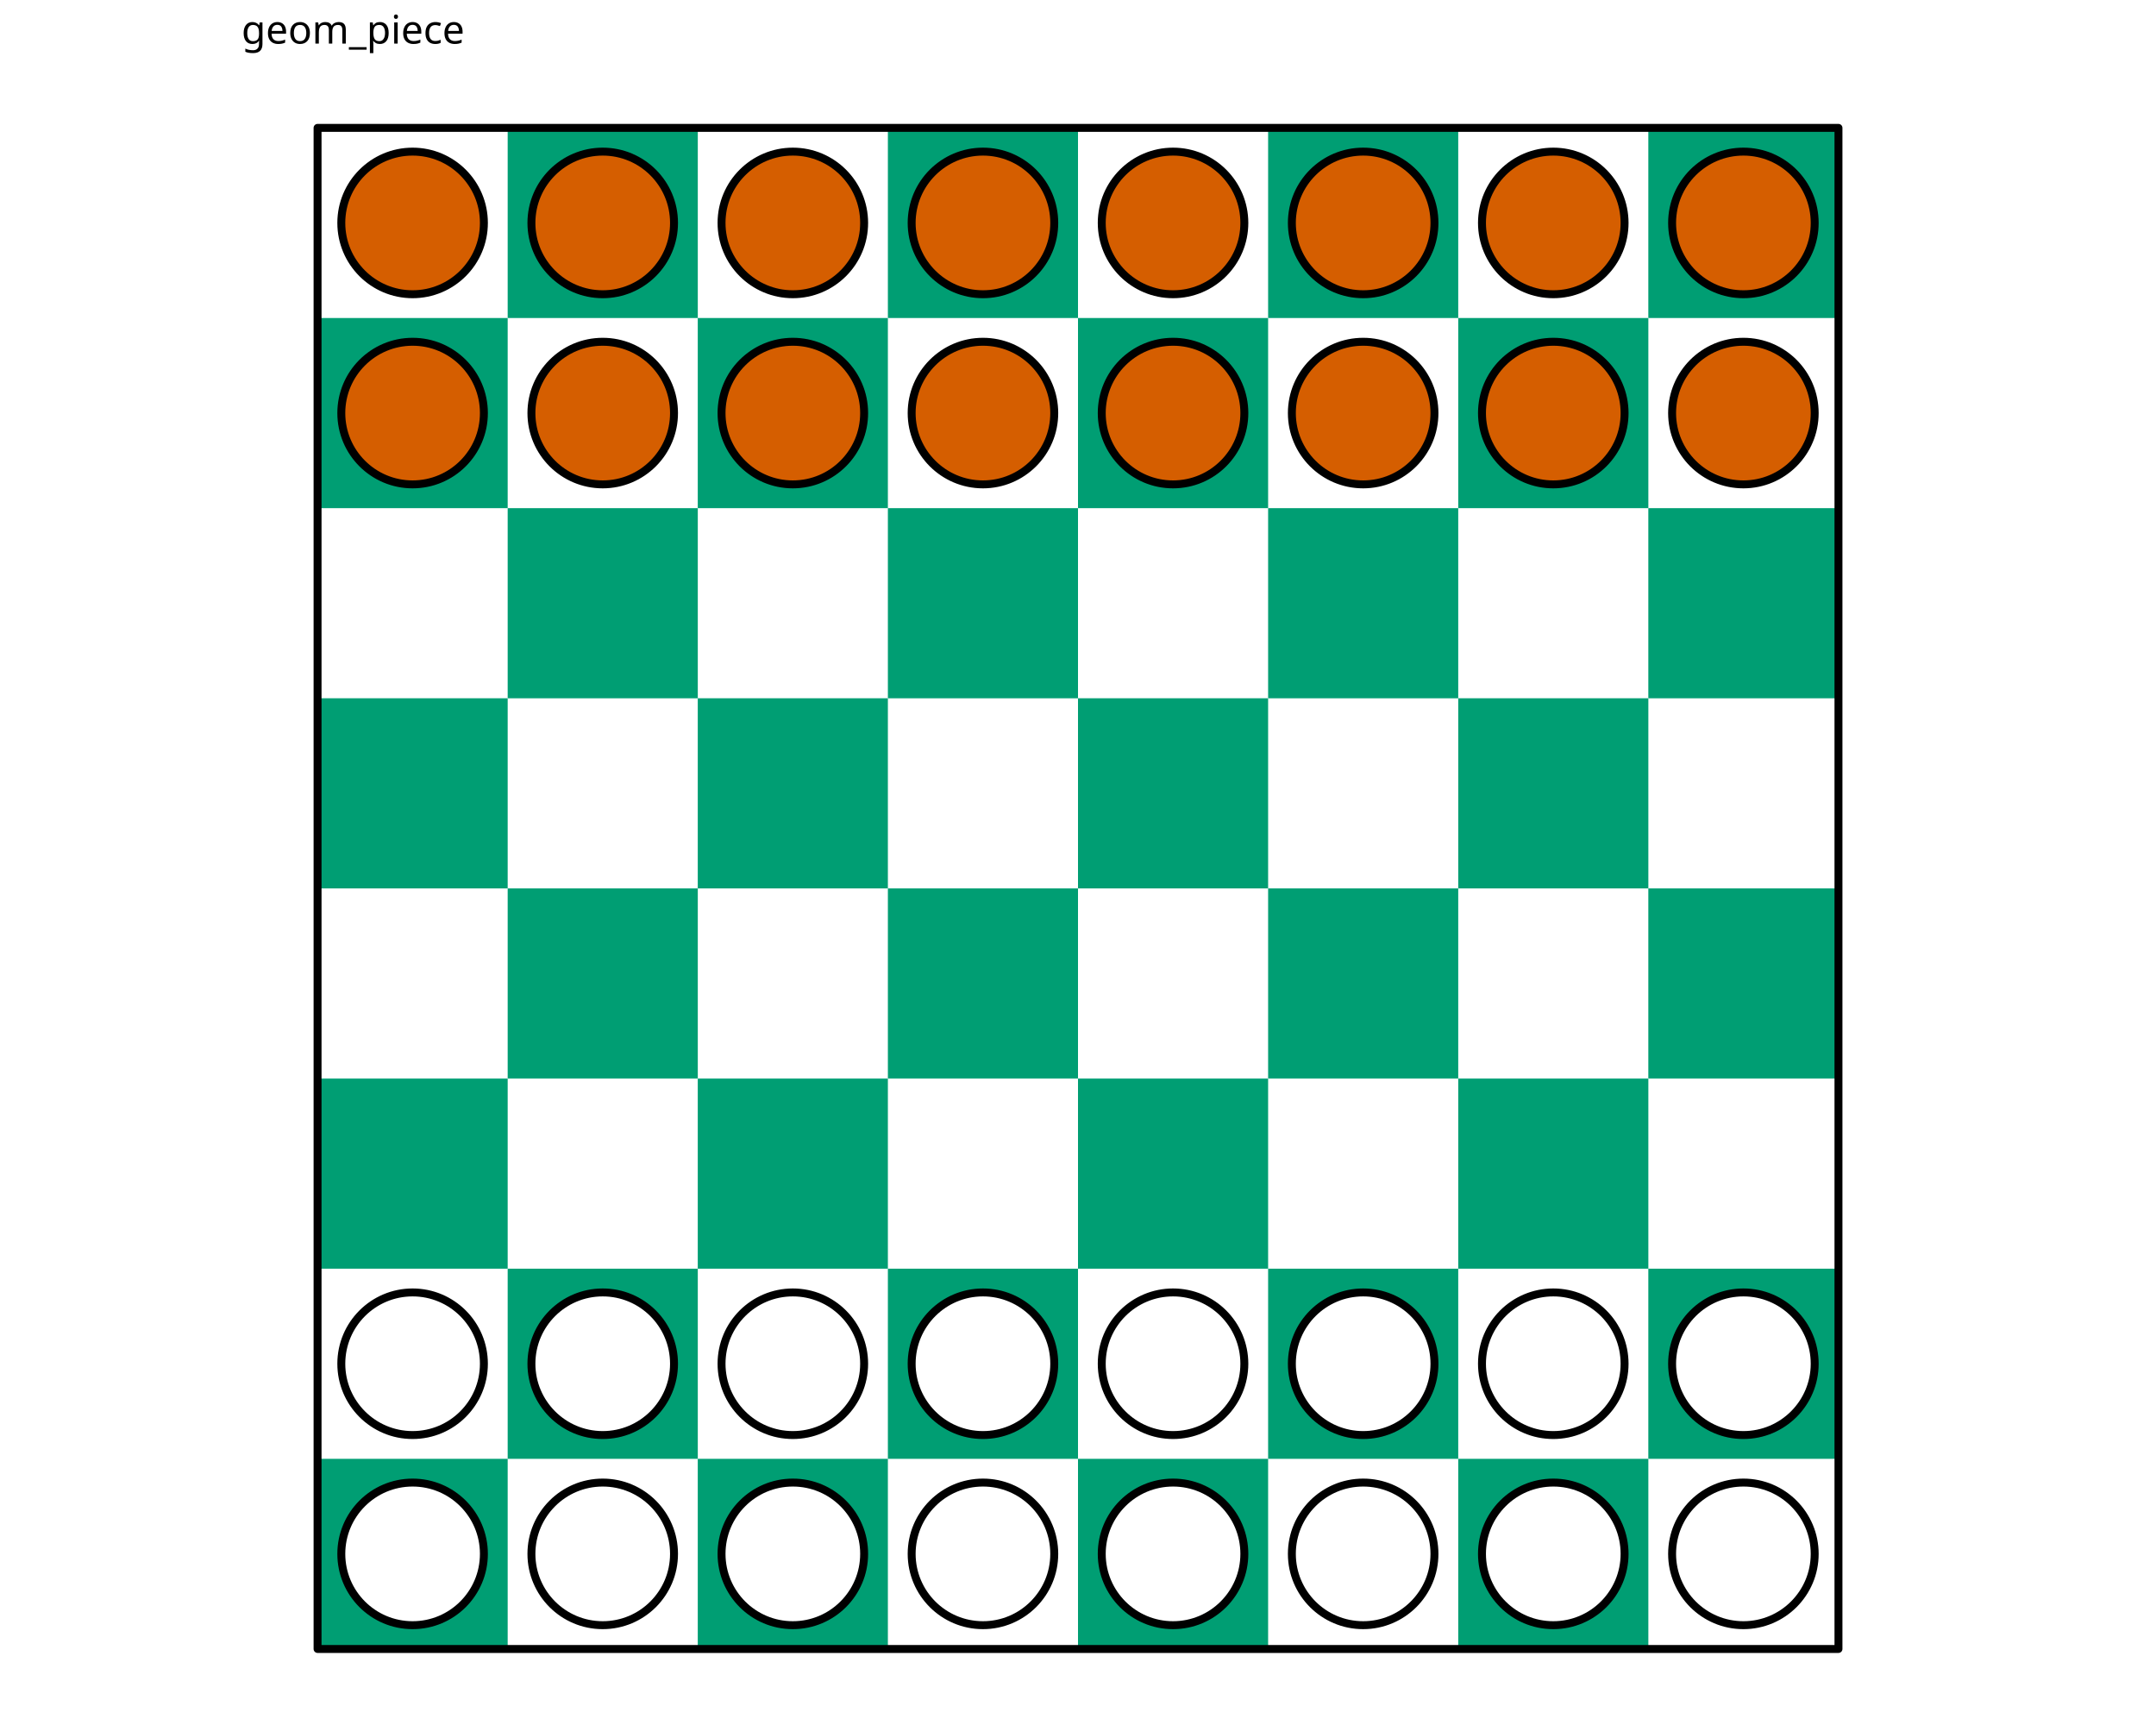
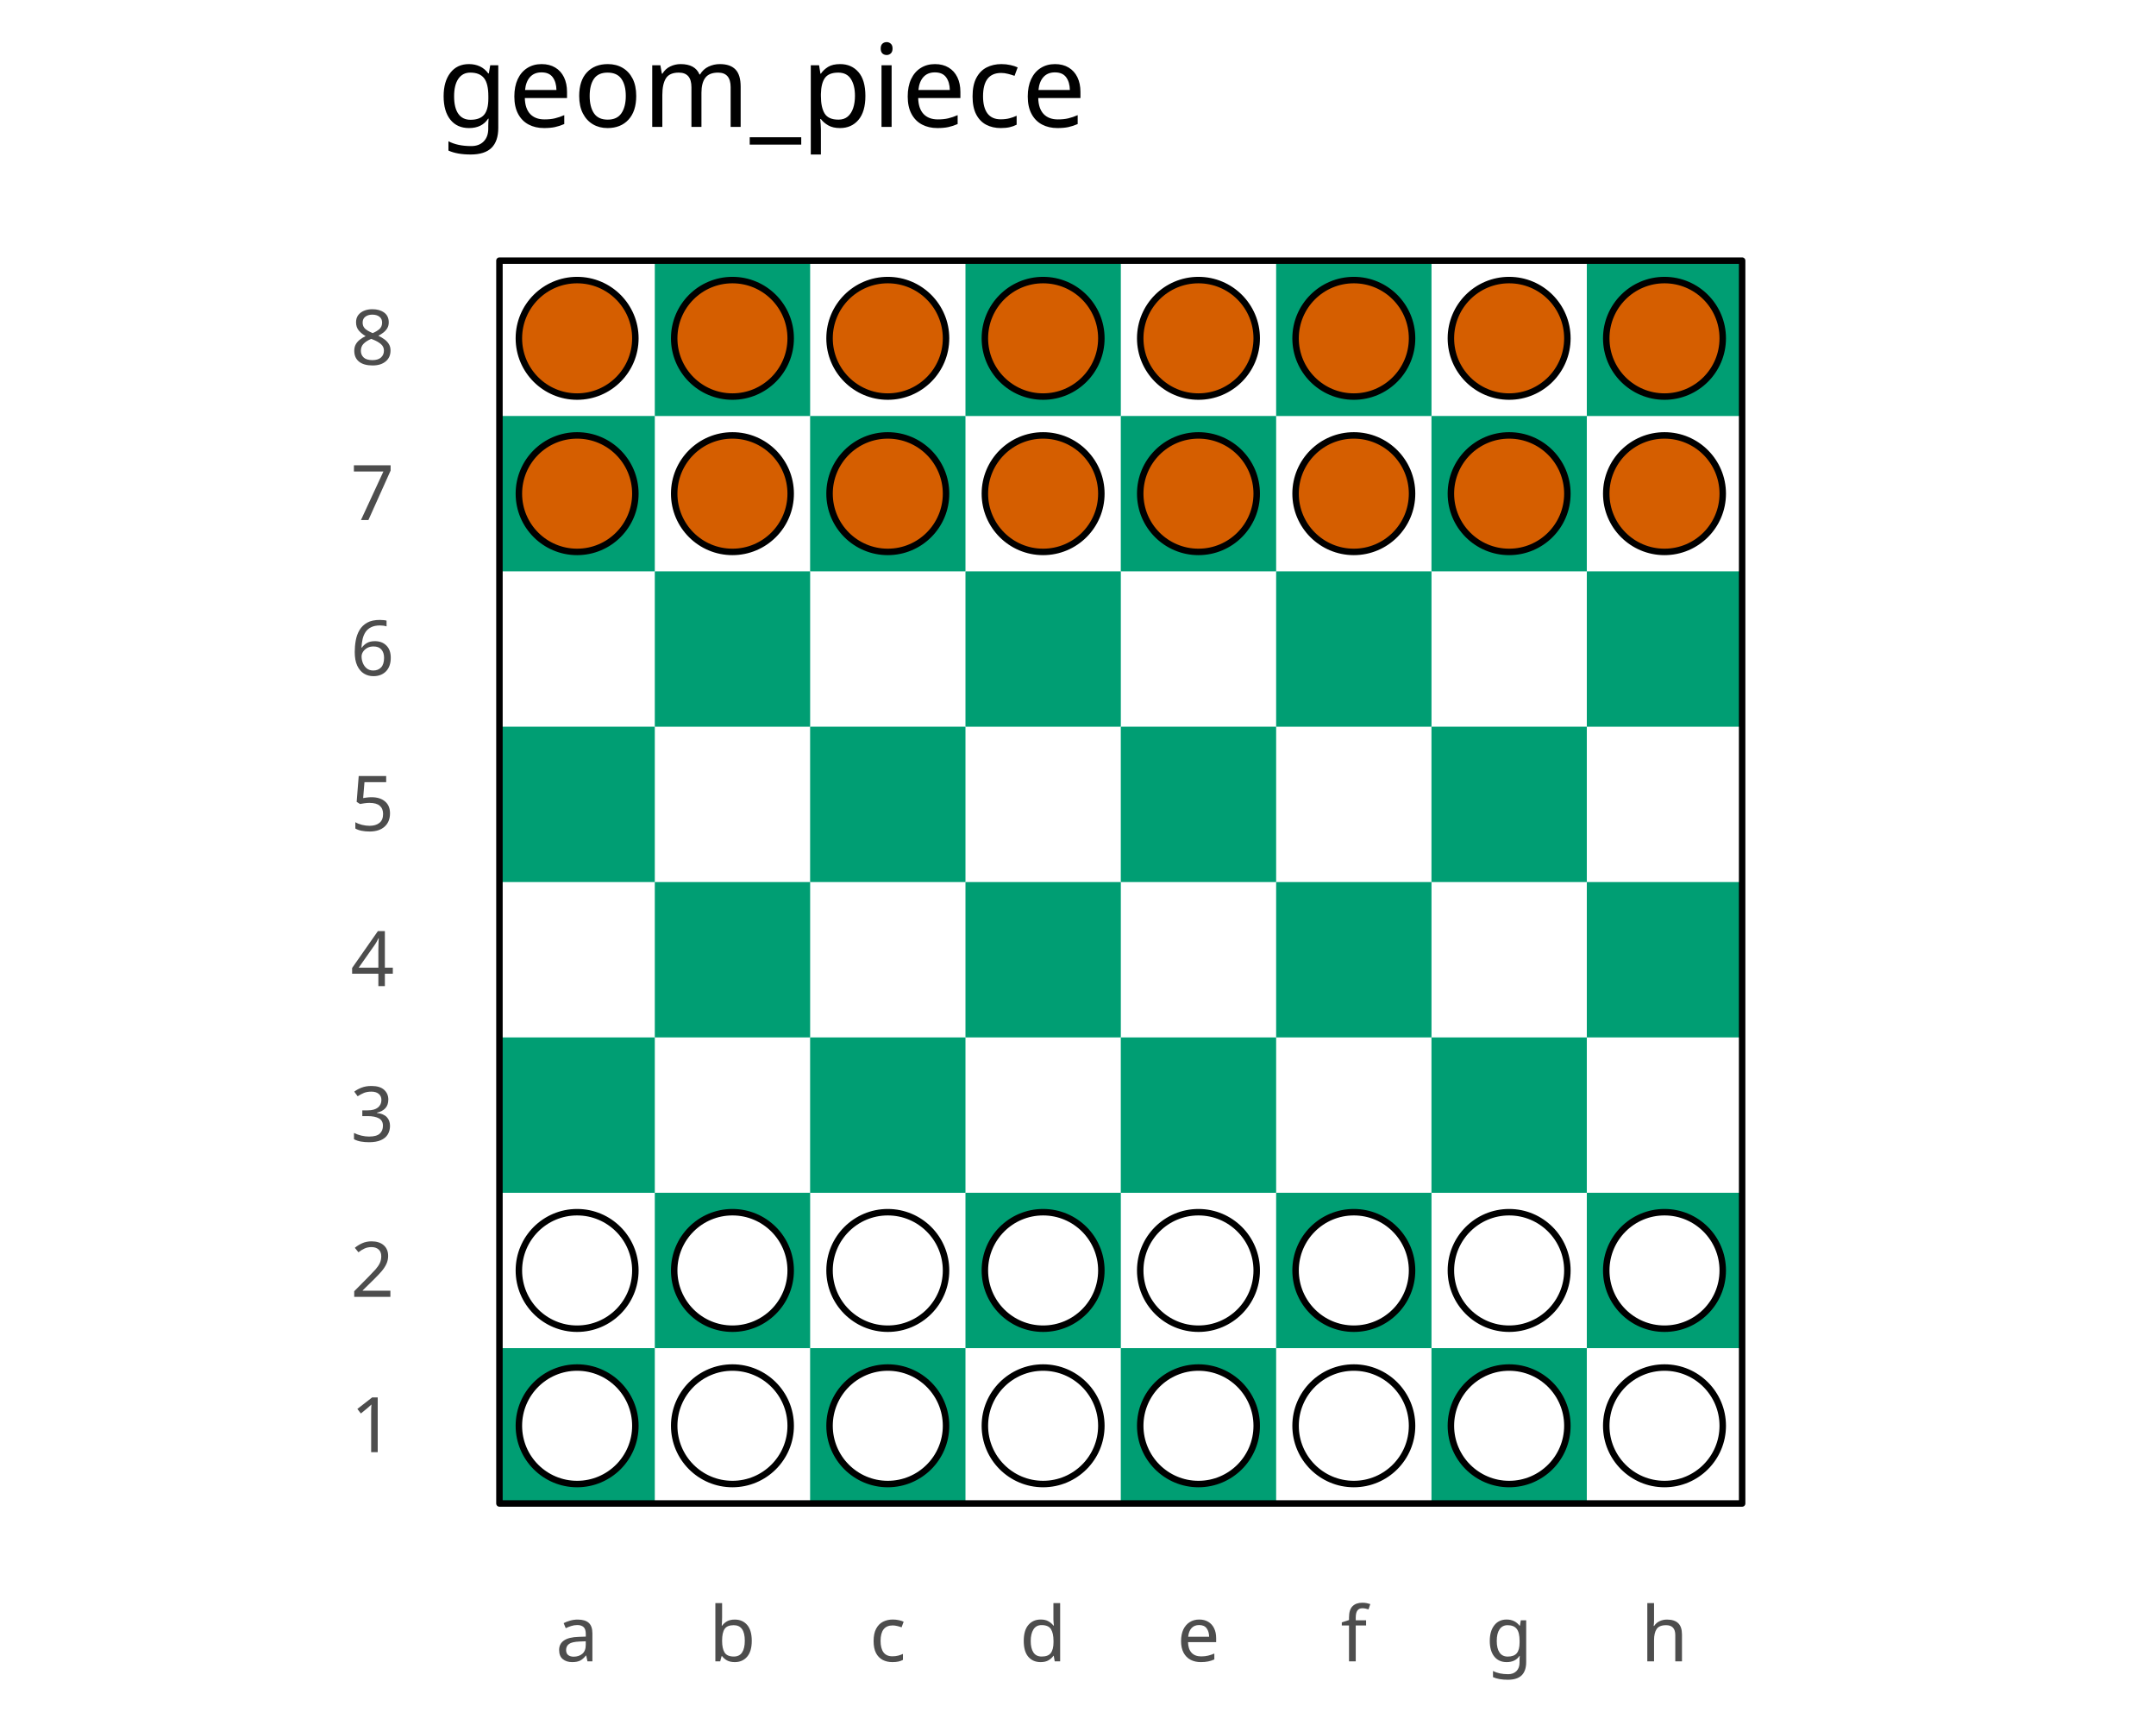
<svg xmlns="http://www.w3.org/2000/svg" class="svglite" data-engine-version="2.0" width="720.00pt" height="576.00pt" viewBox="0 0 720.00 576.00">
  <defs>
    <style type="text/css">
    .svglite line, .svglite polyline, .svglite polygon, .svglite path, .svglite rect, .svglite circle {
      fill: none;
      stroke: #000000;
      stroke-linecap: round;
      stroke-linejoin: round;
      stroke-miterlimit: 10.00;
    }
  </style>
  </defs>
  <rect width="100%" height="100%" style="stroke: none; fill: #FFFFFF;" />
  <defs>
    <clipPath id="cpMC4wMHw3MjAuMDB8MC4wMHw1NzYuMDA=">
      <rect x="0.00" y="0.00" width="720.00" height="576.00" />
    </clipPath>
  </defs>
  <g clip-path="url(#cpMC4wMHw3MjAuMDB8MC4wMHw1NzYuMDA=)">
</g>
  <defs>
-     <clipPath id="cpODAuNjV8NjM5LjM1fDE3LjMwfDU3Ni4wMA==">
-       <rect x="80.65" y="17.30" width="558.70" height="558.70" />
+     <clipPath id="cpMTAxLjUyfDYxOC40OHwwLjAwfDU3Ni4wMA==">
+       <rect x="101.52" y="0.00" width="516.97" height="576.00" />
    </clipPath>
  </defs>
-   <g clip-path="url(#cpODAuNjV8NjM5LjM1fDE3LjMwfDU3Ni4wMA==)">
-     <rect x="106.05" y="42.70" width="507.91" height="507.91" style="stroke-width: 0.66; stroke: none; fill: #FFFFFF;" />
-     <rect x="106.05" y="487.12" width="63.49" height="63.49" style="stroke-width: 0.66; stroke: none; stroke-linecap: butt; fill: #009E73;" />
-     <rect x="169.54" y="487.12" width="63.49" height="63.49" style="stroke-width: 0.66; stroke: none; stroke-linecap: butt;" />
-     <rect x="233.02" y="487.12" width="63.49" height="63.49" style="stroke-width: 0.66; stroke: none; stroke-linecap: butt; fill: #009E73;" />
-     <rect x="296.51" y="487.12" width="63.49" height="63.49" style="stroke-width: 0.66; stroke: none; stroke-linecap: butt;" />
-     <rect x="360.00" y="487.12" width="63.49" height="63.49" style="stroke-width: 0.66; stroke: none; stroke-linecap: butt; fill: #009E73;" />
-     <rect x="423.49" y="487.12" width="63.49" height="63.49" style="stroke-width: 0.66; stroke: none; stroke-linecap: butt;" />
-     <rect x="486.98" y="487.12" width="63.49" height="63.49" style="stroke-width: 0.66; stroke: none; stroke-linecap: butt; fill: #009E73;" />
-     <rect x="550.46" y="487.12" width="63.49" height="63.49" style="stroke-width: 0.66; stroke: none; stroke-linecap: butt;" />
-     <rect x="106.05" y="423.63" width="63.49" height="63.49" style="stroke-width: 0.66; stroke: none; stroke-linecap: butt;" />
-     <rect x="169.54" y="423.63" width="63.49" height="63.49" style="stroke-width: 0.66; stroke: none; stroke-linecap: butt; fill: #009E73;" />
-     <rect x="233.02" y="423.63" width="63.49" height="63.49" style="stroke-width: 0.66; stroke: none; stroke-linecap: butt;" />
-     <rect x="296.51" y="423.63" width="63.49" height="63.49" style="stroke-width: 0.66; stroke: none; stroke-linecap: butt; fill: #009E73;" />
-     <rect x="360.00" y="423.63" width="63.49" height="63.49" style="stroke-width: 0.66; stroke: none; stroke-linecap: butt;" />
-     <rect x="423.49" y="423.63" width="63.49" height="63.49" style="stroke-width: 0.66; stroke: none; stroke-linecap: butt; fill: #009E73;" />
-     <rect x="486.98" y="423.63" width="63.49" height="63.49" style="stroke-width: 0.66; stroke: none; stroke-linecap: butt;" />
-     <rect x="550.46" y="423.63" width="63.49" height="63.49" style="stroke-width: 0.66; stroke: none; stroke-linecap: butt; fill: #009E73;" />
-     <rect x="106.05" y="360.14" width="63.49" height="63.49" style="stroke-width: 0.66; stroke: none; stroke-linecap: butt; fill: #009E73;" />
-     <rect x="169.54" y="360.14" width="63.49" height="63.49" style="stroke-width: 0.66; stroke: none; stroke-linecap: butt;" />
-     <rect x="233.02" y="360.14" width="63.49" height="63.49" style="stroke-width: 0.66; stroke: none; stroke-linecap: butt; fill: #009E73;" />
-     <rect x="296.51" y="360.14" width="63.49" height="63.49" style="stroke-width: 0.66; stroke: none; stroke-linecap: butt;" />
-     <rect x="360.00" y="360.14" width="63.49" height="63.49" style="stroke-width: 0.66; stroke: none; stroke-linecap: butt; fill: #009E73;" />
-     <rect x="423.49" y="360.14" width="63.49" height="63.49" style="stroke-width: 0.66; stroke: none; stroke-linecap: butt;" />
-     <rect x="486.98" y="360.14" width="63.49" height="63.49" style="stroke-width: 0.66; stroke: none; stroke-linecap: butt; fill: #009E73;" />
-     <rect x="550.46" y="360.14" width="63.49" height="63.49" style="stroke-width: 0.66; stroke: none; stroke-linecap: butt;" />
-     <rect x="106.05" y="296.65" width="63.49" height="63.49" style="stroke-width: 0.66; stroke: none; stroke-linecap: butt;" />
-     <rect x="169.54" y="296.65" width="63.49" height="63.49" style="stroke-width: 0.66; stroke: none; stroke-linecap: butt; fill: #009E73;" />
-     <rect x="233.02" y="296.65" width="63.49" height="63.49" style="stroke-width: 0.66; stroke: none; stroke-linecap: butt;" />
-     <rect x="296.51" y="296.65" width="63.49" height="63.49" style="stroke-width: 0.66; stroke: none; stroke-linecap: butt; fill: #009E73;" />
-     <rect x="360.00" y="296.65" width="63.49" height="63.49" style="stroke-width: 0.66; stroke: none; stroke-linecap: butt;" />
-     <rect x="423.49" y="296.65" width="63.49" height="63.49" style="stroke-width: 0.66; stroke: none; stroke-linecap: butt; fill: #009E73;" />
-     <rect x="486.98" y="296.65" width="63.49" height="63.49" style="stroke-width: 0.66; stroke: none; stroke-linecap: butt;" />
-     <rect x="550.46" y="296.65" width="63.49" height="63.49" style="stroke-width: 0.66; stroke: none; stroke-linecap: butt; fill: #009E73;" />
-     <rect x="106.05" y="233.16" width="63.49" height="63.49" style="stroke-width: 0.66; stroke: none; stroke-linecap: butt; fill: #009E73;" />
-     <rect x="169.54" y="233.16" width="63.49" height="63.49" style="stroke-width: 0.66; stroke: none; stroke-linecap: butt;" />
-     <rect x="233.02" y="233.16" width="63.49" height="63.49" style="stroke-width: 0.66; stroke: none; stroke-linecap: butt; fill: #009E73;" />
-     <rect x="296.51" y="233.16" width="63.49" height="63.49" style="stroke-width: 0.66; stroke: none; stroke-linecap: butt;" />
-     <rect x="360.00" y="233.16" width="63.49" height="63.49" style="stroke-width: 0.66; stroke: none; stroke-linecap: butt; fill: #009E73;" />
-     <rect x="423.49" y="233.16" width="63.49" height="63.49" style="stroke-width: 0.66; stroke: none; stroke-linecap: butt;" />
-     <rect x="486.98" y="233.16" width="63.49" height="63.49" style="stroke-width: 0.66; stroke: none; stroke-linecap: butt; fill: #009E73;" />
-     <rect x="550.46" y="233.16" width="63.49" height="63.49" style="stroke-width: 0.66; stroke: none; stroke-linecap: butt;" />
-     <rect x="106.05" y="169.68" width="63.49" height="63.49" style="stroke-width: 0.66; stroke: none; stroke-linecap: butt;" />
-     <rect x="169.54" y="169.68" width="63.49" height="63.49" style="stroke-width: 0.66; stroke: none; stroke-linecap: butt; fill: #009E73;" />
-     <rect x="233.02" y="169.68" width="63.49" height="63.49" style="stroke-width: 0.66; stroke: none; stroke-linecap: butt;" />
-     <rect x="296.51" y="169.68" width="63.49" height="63.49" style="stroke-width: 0.66; stroke: none; stroke-linecap: butt; fill: #009E73;" />
-     <rect x="360.00" y="169.68" width="63.49" height="63.49" style="stroke-width: 0.66; stroke: none; stroke-linecap: butt;" />
-     <rect x="423.49" y="169.68" width="63.49" height="63.49" style="stroke-width: 0.66; stroke: none; stroke-linecap: butt; fill: #009E73;" />
-     <rect x="486.98" y="169.68" width="63.49" height="63.49" style="stroke-width: 0.66; stroke: none; stroke-linecap: butt;" />
-     <rect x="550.46" y="169.68" width="63.49" height="63.49" style="stroke-width: 0.66; stroke: none; stroke-linecap: butt; fill: #009E73;" />
-     <rect x="106.05" y="106.19" width="63.49" height="63.49" style="stroke-width: 0.66; stroke: none; stroke-linecap: butt; fill: #009E73;" />
-     <rect x="169.54" y="106.19" width="63.49" height="63.49" style="stroke-width: 0.66; stroke: none; stroke-linecap: butt;" />
-     <rect x="233.02" y="106.19" width="63.49" height="63.49" style="stroke-width: 0.66; stroke: none; stroke-linecap: butt; fill: #009E73;" />
-     <rect x="296.51" y="106.19" width="63.49" height="63.49" style="stroke-width: 0.66; stroke: none; stroke-linecap: butt;" />
-     <rect x="360.00" y="106.19" width="63.49" height="63.49" style="stroke-width: 0.66; stroke: none; stroke-linecap: butt; fill: #009E73;" />
-     <rect x="423.49" y="106.19" width="63.49" height="63.49" style="stroke-width: 0.66; stroke: none; stroke-linecap: butt;" />
-     <rect x="486.98" y="106.19" width="63.49" height="63.49" style="stroke-width: 0.66; stroke: none; stroke-linecap: butt; fill: #009E73;" />
-     <rect x="550.46" y="106.19" width="63.49" height="63.49" style="stroke-width: 0.66; stroke: none; stroke-linecap: butt;" />
-     <rect x="106.05" y="42.70" width="63.49" height="63.49" style="stroke-width: 0.66; stroke: none; stroke-linecap: butt;" />
-     <rect x="169.54" y="42.70" width="63.49" height="63.49" style="stroke-width: 0.66; stroke: none; stroke-linecap: butt; fill: #009E73;" />
-     <rect x="233.02" y="42.70" width="63.49" height="63.49" style="stroke-width: 0.66; stroke: none; stroke-linecap: butt;" />
-     <rect x="296.51" y="42.70" width="63.49" height="63.49" style="stroke-width: 0.66; stroke: none; stroke-linecap: butt; fill: #009E73;" />
-     <rect x="360.00" y="42.70" width="63.49" height="63.49" style="stroke-width: 0.66; stroke: none; stroke-linecap: butt;" />
-     <rect x="423.49" y="42.70" width="63.49" height="63.49" style="stroke-width: 0.66; stroke: none; stroke-linecap: butt; fill: #009E73;" />
-     <rect x="486.98" y="42.70" width="63.49" height="63.49" style="stroke-width: 0.66; stroke: none; stroke-linecap: butt;" />
-     <rect x="550.46" y="42.70" width="63.49" height="63.49" style="stroke-width: 0.66; stroke: none; stroke-linecap: butt; fill: #009E73;" />
-     <rect x="106.05" y="42.70" width="507.91" height="507.91" style="stroke-width: 2.65;" />
-     <circle cx="137.79" cy="518.86" r="23.81" style="stroke-width: 0.66; stroke: none; fill: #FFFFFF;" />
-     <circle cx="137.79" cy="518.86" r="23.81" style="stroke-width: 2.65;" />
-     <circle cx="201.28" cy="518.86" r="23.81" style="stroke-width: 0.66; stroke: none; fill: #FFFFFF;" />
-     <circle cx="201.28" cy="518.86" r="23.81" style="stroke-width: 2.65;" />
-     <circle cx="264.77" cy="518.86" r="23.81" style="stroke-width: 0.66; stroke: none; fill: #FFFFFF;" />
-     <circle cx="264.77" cy="518.86" r="23.81" style="stroke-width: 2.65;" />
-     <circle cx="328.26" cy="518.86" r="23.81" style="stroke-width: 0.66; stroke: none; fill: #FFFFFF;" />
-     <circle cx="328.26" cy="518.86" r="23.81" style="stroke-width: 2.65;" />
-     <circle cx="391.74" cy="518.86" r="23.81" style="stroke-width: 0.66; stroke: none; fill: #FFFFFF;" />
-     <circle cx="391.74" cy="518.86" r="23.81" style="stroke-width: 2.65;" />
-     <circle cx="455.23" cy="518.86" r="23.81" style="stroke-width: 0.66; stroke: none; fill: #FFFFFF;" />
-     <circle cx="455.23" cy="518.86" r="23.81" style="stroke-width: 2.65;" />
-     <circle cx="518.72" cy="518.86" r="23.81" style="stroke-width: 0.66; stroke: none; fill: #FFFFFF;" />
-     <circle cx="518.72" cy="518.86" r="23.81" style="stroke-width: 2.65;" />
-     <circle cx="582.21" cy="518.86" r="23.81" style="stroke-width: 0.66; stroke: none; fill: #FFFFFF;" />
-     <circle cx="582.21" cy="518.86" r="23.81" style="stroke-width: 2.65;" />
-     <circle cx="137.79" cy="455.37" r="23.81" style="stroke-width: 0.66; stroke: none; fill: #FFFFFF;" />
-     <circle cx="137.79" cy="455.37" r="23.81" style="stroke-width: 2.65;" />
-     <circle cx="201.28" cy="455.37" r="23.81" style="stroke-width: 0.66; stroke: none; fill: #FFFFFF;" />
-     <circle cx="201.28" cy="455.37" r="23.81" style="stroke-width: 2.65;" />
-     <circle cx="264.77" cy="455.37" r="23.81" style="stroke-width: 0.66; stroke: none; fill: #FFFFFF;" />
-     <circle cx="264.77" cy="455.37" r="23.81" style="stroke-width: 2.65;" />
-     <circle cx="328.26" cy="455.37" r="23.81" style="stroke-width: 0.66; stroke: none; fill: #FFFFFF;" />
-     <circle cx="328.26" cy="455.37" r="23.81" style="stroke-width: 2.65;" />
-     <circle cx="391.74" cy="455.37" r="23.81" style="stroke-width: 0.66; stroke: none; fill: #FFFFFF;" />
-     <circle cx="391.74" cy="455.37" r="23.81" style="stroke-width: 2.65;" />
-     <circle cx="455.23" cy="455.37" r="23.81" style="stroke-width: 0.66; stroke: none; fill: #FFFFFF;" />
-     <circle cx="455.23" cy="455.37" r="23.81" style="stroke-width: 2.65;" />
-     <circle cx="518.72" cy="455.37" r="23.81" style="stroke-width: 0.66; stroke: none; fill: #FFFFFF;" />
-     <circle cx="518.72" cy="455.37" r="23.81" style="stroke-width: 2.65;" />
-     <circle cx="582.21" cy="455.37" r="23.81" style="stroke-width: 0.66; stroke: none; fill: #FFFFFF;" />
-     <circle cx="582.21" cy="455.37" r="23.81" style="stroke-width: 2.65;" />
-     <circle cx="137.79" cy="137.93" r="23.81" style="stroke-width: 0.66; stroke: none; fill: #D55E00;" />
-     <circle cx="137.79" cy="137.93" r="23.81" style="stroke-width: 2.65;" />
-     <circle cx="201.28" cy="137.93" r="23.81" style="stroke-width: 0.66; stroke: none; fill: #D55E00;" />
-     <circle cx="201.28" cy="137.93" r="23.81" style="stroke-width: 2.65;" />
-     <circle cx="264.77" cy="137.93" r="23.81" style="stroke-width: 0.66; stroke: none; fill: #D55E00;" />
-     <circle cx="264.77" cy="137.93" r="23.81" style="stroke-width: 2.65;" />
-     <circle cx="328.26" cy="137.93" r="23.81" style="stroke-width: 0.66; stroke: none; fill: #D55E00;" />
-     <circle cx="328.26" cy="137.93" r="23.81" style="stroke-width: 2.65;" />
-     <circle cx="391.74" cy="137.93" r="23.81" style="stroke-width: 0.66; stroke: none; fill: #D55E00;" />
-     <circle cx="391.74" cy="137.93" r="23.81" style="stroke-width: 2.65;" />
-     <circle cx="455.23" cy="137.93" r="23.81" style="stroke-width: 0.66; stroke: none; fill: #D55E00;" />
-     <circle cx="455.23" cy="137.93" r="23.81" style="stroke-width: 2.65;" />
-     <circle cx="518.72" cy="137.93" r="23.81" style="stroke-width: 0.66; stroke: none; fill: #D55E00;" />
-     <circle cx="518.72" cy="137.93" r="23.81" style="stroke-width: 2.65;" />
-     <circle cx="582.21" cy="137.93" r="23.81" style="stroke-width: 0.66; stroke: none; fill: #D55E00;" />
-     <circle cx="582.21" cy="137.93" r="23.81" style="stroke-width: 2.65;" />
-     <circle cx="137.79" cy="74.44" r="23.81" style="stroke-width: 0.66; stroke: none; fill: #D55E00;" />
-     <circle cx="137.79" cy="74.44" r="23.81" style="stroke-width: 2.65;" />
-     <circle cx="201.28" cy="74.44" r="23.81" style="stroke-width: 0.66; stroke: none; fill: #D55E00;" />
-     <circle cx="201.28" cy="74.44" r="23.81" style="stroke-width: 2.65;" />
-     <circle cx="264.77" cy="74.44" r="23.81" style="stroke-width: 0.66; stroke: none; fill: #D55E00;" />
-     <circle cx="264.77" cy="74.44" r="23.81" style="stroke-width: 2.65;" />
-     <circle cx="328.26" cy="74.44" r="23.81" style="stroke-width: 0.66; stroke: none; fill: #D55E00;" />
-     <circle cx="328.26" cy="74.44" r="23.81" style="stroke-width: 2.65;" />
-     <circle cx="391.74" cy="74.44" r="23.81" style="stroke-width: 0.66; stroke: none; fill: #D55E00;" />
-     <circle cx="391.74" cy="74.44" r="23.81" style="stroke-width: 2.65;" />
-     <circle cx="455.23" cy="74.44" r="23.81" style="stroke-width: 0.66; stroke: none; fill: #D55E00;" />
-     <circle cx="455.23" cy="74.44" r="23.81" style="stroke-width: 2.65;" />
-     <circle cx="518.72" cy="74.44" r="23.81" style="stroke-width: 0.66; stroke: none; fill: #D55E00;" />
-     <circle cx="518.72" cy="74.44" r="23.81" style="stroke-width: 2.65;" />
-     <circle cx="582.21" cy="74.44" r="23.81" style="stroke-width: 0.66; stroke: none; fill: #D55E00;" />
-     <circle cx="582.21" cy="74.44" r="23.81" style="stroke-width: 2.65;" />
+   <g clip-path="url(#cpMTAxLjUyfDYxOC40OHwwLjAwfDU3Ni4wMA==)">
+ </g>
+   <g clip-path="url(#cpMC4wMHw3MjAuMDB8MC4wMHw1NzYuMDA=)">
+ </g>
+   <defs>
+     <clipPath id="cpMTQ2LjA0fDYwMi41NHw2Ni4yOHw1MjIuNzg=">
+       <rect x="146.04" y="66.28" width="456.50" height="456.50" />
+     </clipPath>
+   </defs>
+   <g clip-path="url(#cpMTQ2LjA0fDYwMi41NHw2Ni4yOHw1MjIuNzg=)">
+     <rect x="166.79" y="87.03" width="415.00" height="415.00" style="stroke-width: 0.54; stroke: none; fill: #FFFFFF;" />
+     <rect x="166.79" y="450.16" width="51.88" height="51.88" style="stroke-width: 0.54; stroke: none; stroke-linecap: butt; fill: #009E73;" />
+     <rect x="218.67" y="450.16" width="51.88" height="51.88" style="stroke-width: 0.54; stroke: none; stroke-linecap: butt;" />
+     <rect x="270.54" y="450.16" width="51.88" height="51.88" style="stroke-width: 0.54; stroke: none; stroke-linecap: butt; fill: #009E73;" />
+     <rect x="322.42" y="450.16" width="51.88" height="51.88" style="stroke-width: 0.54; stroke: none; stroke-linecap: butt;" />
+     <rect x="374.29" y="450.16" width="51.88" height="51.88" style="stroke-width: 0.54; stroke: none; stroke-linecap: butt; fill: #009E73;" />
+     <rect x="426.17" y="450.16" width="51.88" height="51.88" style="stroke-width: 0.54; stroke: none; stroke-linecap: butt;" />
+     <rect x="478.04" y="450.16" width="51.88" height="51.88" style="stroke-width: 0.54; stroke: none; stroke-linecap: butt; fill: #009E73;" />
+     <rect x="529.92" y="450.16" width="51.88" height="51.88" style="stroke-width: 0.54; stroke: none; stroke-linecap: butt;" />
+     <rect x="166.79" y="398.28" width="51.88" height="51.88" style="stroke-width: 0.54; stroke: none; stroke-linecap: butt;" />
+     <rect x="218.67" y="398.28" width="51.88" height="51.88" style="stroke-width: 0.54; stroke: none; stroke-linecap: butt; fill: #009E73;" />
+     <rect x="270.54" y="398.28" width="51.88" height="51.88" style="stroke-width: 0.54; stroke: none; stroke-linecap: butt;" />
+     <rect x="322.42" y="398.28" width="51.88" height="51.88" style="stroke-width: 0.54; stroke: none; stroke-linecap: butt; fill: #009E73;" />
+     <rect x="374.29" y="398.28" width="51.88" height="51.88" style="stroke-width: 0.54; stroke: none; stroke-linecap: butt;" />
+     <rect x="426.17" y="398.28" width="51.88" height="51.88" style="stroke-width: 0.54; stroke: none; stroke-linecap: butt; fill: #009E73;" />
+     <rect x="478.04" y="398.28" width="51.88" height="51.88" style="stroke-width: 0.54; stroke: none; stroke-linecap: butt;" />
+     <rect x="529.92" y="398.28" width="51.88" height="51.88" style="stroke-width: 0.54; stroke: none; stroke-linecap: butt; fill: #009E73;" />
+     <rect x="166.79" y="346.41" width="51.88" height="51.88" style="stroke-width: 0.54; stroke: none; stroke-linecap: butt; fill: #009E73;" />
+     <rect x="218.67" y="346.41" width="51.88" height="51.88" style="stroke-width: 0.54; stroke: none; stroke-linecap: butt;" />
+     <rect x="270.54" y="346.41" width="51.88" height="51.88" style="stroke-width: 0.54; stroke: none; stroke-linecap: butt; fill: #009E73;" />
+     <rect x="322.42" y="346.41" width="51.88" height="51.88" style="stroke-width: 0.54; stroke: none; stroke-linecap: butt;" />
+     <rect x="374.29" y="346.41" width="51.88" height="51.88" style="stroke-width: 0.54; stroke: none; stroke-linecap: butt; fill: #009E73;" />
+     <rect x="426.17" y="346.41" width="51.88" height="51.88" style="stroke-width: 0.54; stroke: none; stroke-linecap: butt;" />
+     <rect x="478.04" y="346.41" width="51.88" height="51.88" style="stroke-width: 0.54; stroke: none; stroke-linecap: butt; fill: #009E73;" />
+     <rect x="529.92" y="346.41" width="51.88" height="51.88" style="stroke-width: 0.54; stroke: none; stroke-linecap: butt;" />
+     <rect x="166.79" y="294.53" width="51.88" height="51.88" style="stroke-width: 0.54; stroke: none; stroke-linecap: butt;" />
+     <rect x="218.67" y="294.53" width="51.88" height="51.88" style="stroke-width: 0.54; stroke: none; stroke-linecap: butt; fill: #009E73;" />
+     <rect x="270.54" y="294.53" width="51.88" height="51.88" style="stroke-width: 0.54; stroke: none; stroke-linecap: butt;" />
+     <rect x="322.42" y="294.53" width="51.88" height="51.88" style="stroke-width: 0.54; stroke: none; stroke-linecap: butt; fill: #009E73;" />
+     <rect x="374.29" y="294.53" width="51.88" height="51.88" style="stroke-width: 0.54; stroke: none; stroke-linecap: butt;" />
+     <rect x="426.17" y="294.53" width="51.88" height="51.88" style="stroke-width: 0.54; stroke: none; stroke-linecap: butt; fill: #009E73;" />
+     <rect x="478.04" y="294.53" width="51.88" height="51.88" style="stroke-width: 0.54; stroke: none; stroke-linecap: butt;" />
+     <rect x="529.92" y="294.53" width="51.88" height="51.88" style="stroke-width: 0.54; stroke: none; stroke-linecap: butt; fill: #009E73;" />
+     <rect x="166.79" y="242.65" width="51.88" height="51.88" style="stroke-width: 0.54; stroke: none; stroke-linecap: butt; fill: #009E73;" />
+     <rect x="218.67" y="242.65" width="51.88" height="51.88" style="stroke-width: 0.54; stroke: none; stroke-linecap: butt;" />
+     <rect x="270.54" y="242.65" width="51.88" height="51.88" style="stroke-width: 0.54; stroke: none; stroke-linecap: butt; fill: #009E73;" />
+     <rect x="322.42" y="242.65" width="51.88" height="51.88" style="stroke-width: 0.54; stroke: none; stroke-linecap: butt;" />
+     <rect x="374.29" y="242.65" width="51.88" height="51.88" style="stroke-width: 0.54; stroke: none; stroke-linecap: butt; fill: #009E73;" />
+     <rect x="426.17" y="242.65" width="51.88" height="51.88" style="stroke-width: 0.54; stroke: none; stroke-linecap: butt;" />
+     <rect x="478.04" y="242.65" width="51.88" height="51.88" style="stroke-width: 0.54; stroke: none; stroke-linecap: butt; fill: #009E73;" />
+     <rect x="529.92" y="242.65" width="51.88" height="51.88" style="stroke-width: 0.54; stroke: none; stroke-linecap: butt;" />
+     <rect x="166.79" y="190.78" width="51.88" height="51.88" style="stroke-width: 0.54; stroke: none; stroke-linecap: butt;" />
+     <rect x="218.67" y="190.78" width="51.88" height="51.88" style="stroke-width: 0.54; stroke: none; stroke-linecap: butt; fill: #009E73;" />
+     <rect x="270.54" y="190.78" width="51.88" height="51.88" style="stroke-width: 0.54; stroke: none; stroke-linecap: butt;" />
+     <rect x="322.42" y="190.78" width="51.88" height="51.88" style="stroke-width: 0.54; stroke: none; stroke-linecap: butt; fill: #009E73;" />
+     <rect x="374.29" y="190.78" width="51.88" height="51.88" style="stroke-width: 0.54; stroke: none; stroke-linecap: butt;" />
+     <rect x="426.17" y="190.78" width="51.88" height="51.88" style="stroke-width: 0.54; stroke: none; stroke-linecap: butt; fill: #009E73;" />
+     <rect x="478.04" y="190.78" width="51.88" height="51.88" style="stroke-width: 0.54; stroke: none; stroke-linecap: butt;" />
+     <rect x="529.92" y="190.78" width="51.88" height="51.88" style="stroke-width: 0.54; stroke: none; stroke-linecap: butt; fill: #009E73;" />
+     <rect x="166.79" y="138.90" width="51.88" height="51.88" style="stroke-width: 0.54; stroke: none; stroke-linecap: butt; fill: #009E73;" />
+     <rect x="218.67" y="138.90" width="51.88" height="51.88" style="stroke-width: 0.54; stroke: none; stroke-linecap: butt;" />
+     <rect x="270.54" y="138.90" width="51.88" height="51.88" style="stroke-width: 0.54; stroke: none; stroke-linecap: butt; fill: #009E73;" />
+     <rect x="322.42" y="138.90" width="51.88" height="51.88" style="stroke-width: 0.54; stroke: none; stroke-linecap: butt;" />
+     <rect x="374.29" y="138.90" width="51.88" height="51.88" style="stroke-width: 0.54; stroke: none; stroke-linecap: butt; fill: #009E73;" />
+     <rect x="426.17" y="138.90" width="51.88" height="51.88" style="stroke-width: 0.54; stroke: none; stroke-linecap: butt;" />
+     <rect x="478.04" y="138.90" width="51.88" height="51.88" style="stroke-width: 0.54; stroke: none; stroke-linecap: butt; fill: #009E73;" />
+     <rect x="529.92" y="138.90" width="51.88" height="51.88" style="stroke-width: 0.54; stroke: none; stroke-linecap: butt;" />
+     <rect x="166.79" y="87.03" width="51.88" height="51.88" style="stroke-width: 0.54; stroke: none; stroke-linecap: butt;" />
+     <rect x="218.67" y="87.03" width="51.88" height="51.88" style="stroke-width: 0.54; stroke: none; stroke-linecap: butt; fill: #009E73;" />
+     <rect x="270.54" y="87.03" width="51.88" height="51.88" style="stroke-width: 0.54; stroke: none; stroke-linecap: butt;" />
+     <rect x="322.42" y="87.03" width="51.88" height="51.88" style="stroke-width: 0.54; stroke: none; stroke-linecap: butt; fill: #009E73;" />
+     <rect x="374.29" y="87.03" width="51.88" height="51.88" style="stroke-width: 0.54; stroke: none; stroke-linecap: butt;" />
+     <rect x="426.17" y="87.03" width="51.88" height="51.88" style="stroke-width: 0.54; stroke: none; stroke-linecap: butt; fill: #009E73;" />
+     <rect x="478.04" y="87.03" width="51.88" height="51.88" style="stroke-width: 0.54; stroke: none; stroke-linecap: butt;" />
+     <rect x="529.92" y="87.03" width="51.88" height="51.88" style="stroke-width: 0.54; stroke: none; stroke-linecap: butt; fill: #009E73;" />
+     <rect x="166.79" y="87.03" width="415.00" height="415.00" style="stroke-width: 2.16;" />
+     <circle cx="192.73" cy="476.09" r="19.45" style="stroke-width: 0.54; stroke: none; fill: #FFFFFF;" />
+     <circle cx="192.73" cy="476.09" r="19.45" style="stroke-width: 2.16;" />
+     <circle cx="244.60" cy="476.09" r="19.45" style="stroke-width: 0.54; stroke: none; fill: #FFFFFF;" />
+     <circle cx="244.60" cy="476.09" r="19.45" style="stroke-width: 2.16;" />
+     <circle cx="296.48" cy="476.09" r="19.45" style="stroke-width: 0.54; stroke: none; fill: #FFFFFF;" />
+     <circle cx="296.48" cy="476.09" r="19.45" style="stroke-width: 2.16;" />
+     <circle cx="348.35" cy="476.09" r="19.45" style="stroke-width: 0.54; stroke: none; fill: #FFFFFF;" />
+     <circle cx="348.35" cy="476.09" r="19.45" style="stroke-width: 2.16;" />
+     <circle cx="400.23" cy="476.09" r="19.45" style="stroke-width: 0.54; stroke: none; fill: #FFFFFF;" />
+     <circle cx="400.23" cy="476.09" r="19.45" style="stroke-width: 2.16;" />
+     <circle cx="452.11" cy="476.09" r="19.45" style="stroke-width: 0.54; stroke: none; fill: #FFFFFF;" />
+     <circle cx="452.11" cy="476.09" r="19.45" style="stroke-width: 2.16;" />
+     <circle cx="503.98" cy="476.09" r="19.45" style="stroke-width: 0.54; stroke: none; fill: #FFFFFF;" />
+     <circle cx="503.98" cy="476.09" r="19.45" style="stroke-width: 2.16;" />
+     <circle cx="555.86" cy="476.09" r="19.45" style="stroke-width: 0.54; stroke: none; fill: #FFFFFF;" />
+     <circle cx="555.86" cy="476.09" r="19.45" style="stroke-width: 2.16;" />
+     <circle cx="192.73" cy="424.22" r="19.45" style="stroke-width: 0.54; stroke: none; fill: #FFFFFF;" />
+     <circle cx="192.73" cy="424.22" r="19.45" style="stroke-width: 2.16;" />
+     <circle cx="244.60" cy="424.22" r="19.45" style="stroke-width: 0.54; stroke: none; fill: #FFFFFF;" />
+     <circle cx="244.60" cy="424.22" r="19.45" style="stroke-width: 2.16;" />
+     <circle cx="296.48" cy="424.22" r="19.45" style="stroke-width: 0.54; stroke: none; fill: #FFFFFF;" />
+     <circle cx="296.48" cy="424.22" r="19.45" style="stroke-width: 2.16;" />
+     <circle cx="348.35" cy="424.22" r="19.45" style="stroke-width: 0.54; stroke: none; fill: #FFFFFF;" />
+     <circle cx="348.35" cy="424.22" r="19.45" style="stroke-width: 2.16;" />
+     <circle cx="400.23" cy="424.22" r="19.45" style="stroke-width: 0.54; stroke: none; fill: #FFFFFF;" />
+     <circle cx="400.23" cy="424.22" r="19.45" style="stroke-width: 2.16;" />
+     <circle cx="452.11" cy="424.22" r="19.45" style="stroke-width: 0.54; stroke: none; fill: #FFFFFF;" />
+     <circle cx="452.11" cy="424.22" r="19.45" style="stroke-width: 2.16;" />
+     <circle cx="503.98" cy="424.22" r="19.45" style="stroke-width: 0.54; stroke: none; fill: #FFFFFF;" />
+     <circle cx="503.98" cy="424.22" r="19.45" style="stroke-width: 2.16;" />
+     <circle cx="555.86" cy="424.22" r="19.45" style="stroke-width: 0.54; stroke: none; fill: #FFFFFF;" />
+     <circle cx="555.86" cy="424.22" r="19.45" style="stroke-width: 2.16;" />
+     <circle cx="192.73" cy="164.84" r="19.45" style="stroke-width: 0.54; stroke: none; fill: #D55E00;" />
+     <circle cx="192.73" cy="164.84" r="19.45" style="stroke-width: 2.16;" />
+     <circle cx="244.60" cy="164.84" r="19.45" style="stroke-width: 0.54; stroke: none; fill: #D55E00;" />
+     <circle cx="244.60" cy="164.84" r="19.45" style="stroke-width: 2.16;" />
+     <circle cx="296.48" cy="164.84" r="19.45" style="stroke-width: 0.54; stroke: none; fill: #D55E00;" />
+     <circle cx="296.48" cy="164.84" r="19.45" style="stroke-width: 2.16;" />
+     <circle cx="348.35" cy="164.84" r="19.45" style="stroke-width: 0.54; stroke: none; fill: #D55E00;" />
+     <circle cx="348.35" cy="164.84" r="19.45" style="stroke-width: 2.16;" />
+     <circle cx="400.23" cy="164.84" r="19.45" style="stroke-width: 0.54; stroke: none; fill: #D55E00;" />
+     <circle cx="400.23" cy="164.84" r="19.45" style="stroke-width: 2.16;" />
+     <circle cx="452.11" cy="164.84" r="19.45" style="stroke-width: 0.54; stroke: none; fill: #D55E00;" />
+     <circle cx="452.11" cy="164.84" r="19.45" style="stroke-width: 2.16;" />
+     <circle cx="503.98" cy="164.84" r="19.45" style="stroke-width: 0.54; stroke: none; fill: #D55E00;" />
+     <circle cx="503.98" cy="164.84" r="19.45" style="stroke-width: 2.16;" />
+     <circle cx="555.86" cy="164.84" r="19.45" style="stroke-width: 0.54; stroke: none; fill: #D55E00;" />
+     <circle cx="555.86" cy="164.84" r="19.45" style="stroke-width: 2.16;" />
+     <circle cx="192.73" cy="112.97" r="19.45" style="stroke-width: 0.54; stroke: none; fill: #D55E00;" />
+     <circle cx="192.73" cy="112.97" r="19.45" style="stroke-width: 2.16;" />
+     <circle cx="244.60" cy="112.97" r="19.45" style="stroke-width: 0.54; stroke: none; fill: #D55E00;" />
+     <circle cx="244.60" cy="112.97" r="19.45" style="stroke-width: 2.16;" />
+     <circle cx="296.48" cy="112.97" r="19.45" style="stroke-width: 0.54; stroke: none; fill: #D55E00;" />
+     <circle cx="296.48" cy="112.97" r="19.45" style="stroke-width: 2.16;" />
+     <circle cx="348.35" cy="112.97" r="19.45" style="stroke-width: 0.54; stroke: none; fill: #D55E00;" />
+     <circle cx="348.35" cy="112.97" r="19.45" style="stroke-width: 2.16;" />
+     <circle cx="400.23" cy="112.97" r="19.45" style="stroke-width: 0.54; stroke: none; fill: #D55E00;" />
+     <circle cx="400.23" cy="112.97" r="19.45" style="stroke-width: 2.16;" />
+     <circle cx="452.11" cy="112.97" r="19.45" style="stroke-width: 0.54; stroke: none; fill: #D55E00;" />
+     <circle cx="452.11" cy="112.97" r="19.45" style="stroke-width: 2.16;" />
+     <circle cx="503.98" cy="112.97" r="19.45" style="stroke-width: 0.54; stroke: none; fill: #D55E00;" />
+     <circle cx="503.98" cy="112.97" r="19.45" style="stroke-width: 2.16;" />
+     <circle cx="555.86" cy="112.97" r="19.45" style="stroke-width: 0.54; stroke: none; fill: #D55E00;" />
+     <circle cx="555.86" cy="112.97" r="19.45" style="stroke-width: 2.16;" />
  </g>
  <g clip-path="url(#cpMC4wMHw3MjAuMDB8MC4wMHw1NzYuMDA=)">
-     <text x="80.65" y="14.56" style="font-size: 13.20px; font-family: sans;" textLength="71.93px" lengthAdjust="spacingAndGlyphs">geom_piece</text>
+     <text x="131.70" y="484.90" text-anchor="end" style="font-size: 25.60px; fill: #4D4D4D; font-family: sans;" textLength="14.24px" lengthAdjust="spacingAndGlyphs">1</text>
+     <text x="131.70" y="433.03" text-anchor="end" style="font-size: 25.60px; fill: #4D4D4D; font-family: sans;" textLength="14.24px" lengthAdjust="spacingAndGlyphs">2</text>
+     <text x="131.70" y="381.15" text-anchor="end" style="font-size: 25.60px; fill: #4D4D4D; font-family: sans;" textLength="14.24px" lengthAdjust="spacingAndGlyphs">3</text>
+     <text x="131.70" y="329.28" text-anchor="end" style="font-size: 25.60px; fill: #4D4D4D; font-family: sans;" textLength="14.24px" lengthAdjust="spacingAndGlyphs">4</text>
+     <text x="131.70" y="277.40" text-anchor="end" style="font-size: 25.60px; fill: #4D4D4D; font-family: sans;" textLength="14.24px" lengthAdjust="spacingAndGlyphs">5</text>
+     <text x="131.70" y="225.53" text-anchor="end" style="font-size: 25.60px; fill: #4D4D4D; font-family: sans;" textLength="14.24px" lengthAdjust="spacingAndGlyphs">6</text>
+     <text x="131.70" y="173.65" text-anchor="end" style="font-size: 25.60px; fill: #4D4D4D; font-family: sans;" textLength="14.24px" lengthAdjust="spacingAndGlyphs">7</text>
+     <text x="131.70" y="121.78" text-anchor="end" style="font-size: 25.60px; fill: #4D4D4D; font-family: sans;" textLength="14.24px" lengthAdjust="spacingAndGlyphs">8</text>
+     <text x="192.73" y="554.75" text-anchor="middle" style="font-size: 25.60px; fill: #4D4D4D; font-family: sans;" textLength="14.24px" lengthAdjust="spacingAndGlyphs">a</text>
+     <text x="244.60" y="554.75" text-anchor="middle" style="font-size: 25.60px; fill: #4D4D4D; font-family: sans;" textLength="14.24px" lengthAdjust="spacingAndGlyphs">b</text>
+     <text x="296.48" y="554.75" text-anchor="middle" style="font-size: 25.60px; fill: #4D4D4D; font-family: sans;" textLength="12.81px" lengthAdjust="spacingAndGlyphs">c</text>
+     <text x="348.35" y="554.75" text-anchor="middle" style="font-size: 25.60px; fill: #4D4D4D; font-family: sans;" textLength="14.24px" lengthAdjust="spacingAndGlyphs">d</text>
+     <text x="400.23" y="554.75" text-anchor="middle" style="font-size: 25.60px; fill: #4D4D4D; font-family: sans;" textLength="14.24px" lengthAdjust="spacingAndGlyphs">e</text>
+     <text x="452.11" y="554.75" text-anchor="middle" style="font-size: 25.60px; fill: #4D4D4D; font-family: sans;" textLength="7.11px" lengthAdjust="spacingAndGlyphs">f</text>
+     <text x="503.98" y="554.75" text-anchor="middle" style="font-size: 25.60px; fill: #4D4D4D; font-family: sans;" textLength="14.24px" lengthAdjust="spacingAndGlyphs">g</text>
+     <text x="555.86" y="554.75" text-anchor="middle" style="font-size: 25.60px; fill: #4D4D4D; font-family: sans;" textLength="14.24px" lengthAdjust="spacingAndGlyphs">h</text>
+     <text x="146.04" y="42.37" style="font-size: 38.40px; font-family: sans;" textLength="209.25px" lengthAdjust="spacingAndGlyphs">geom_piece</text>
  </g>
</svg>
